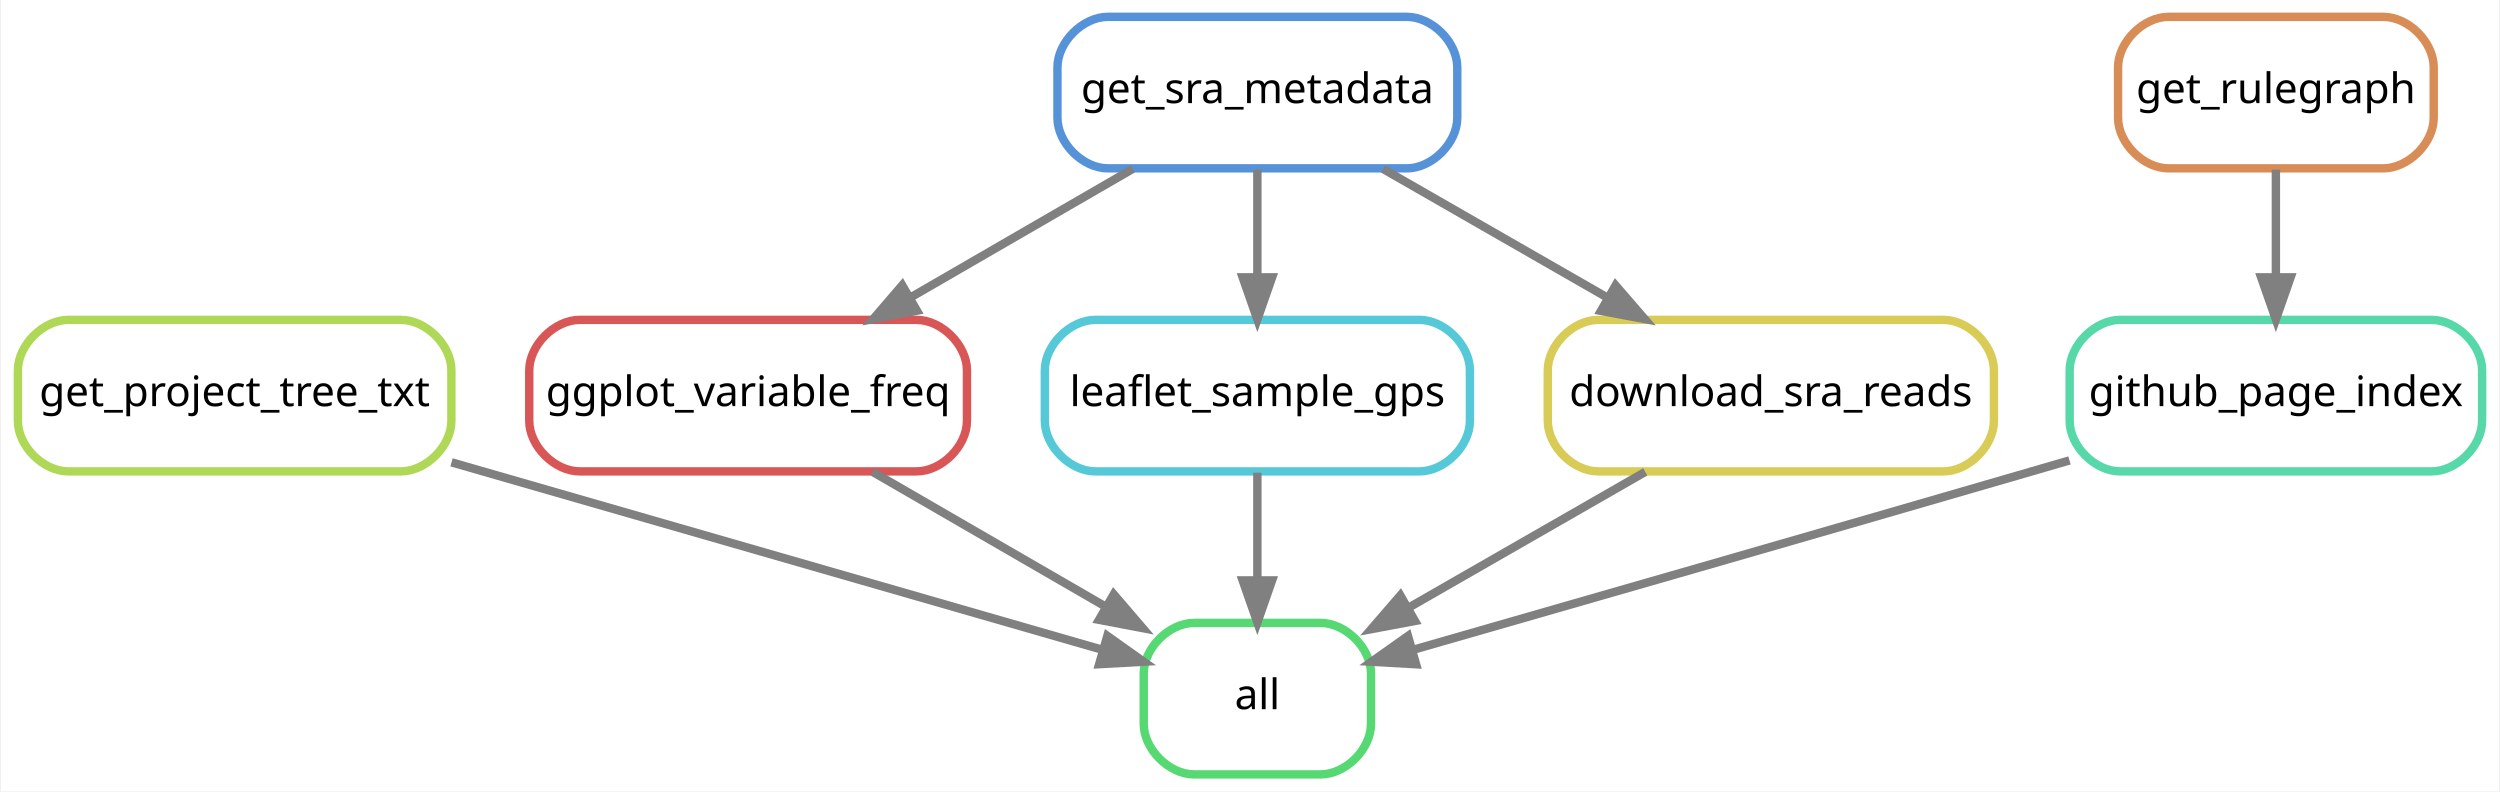
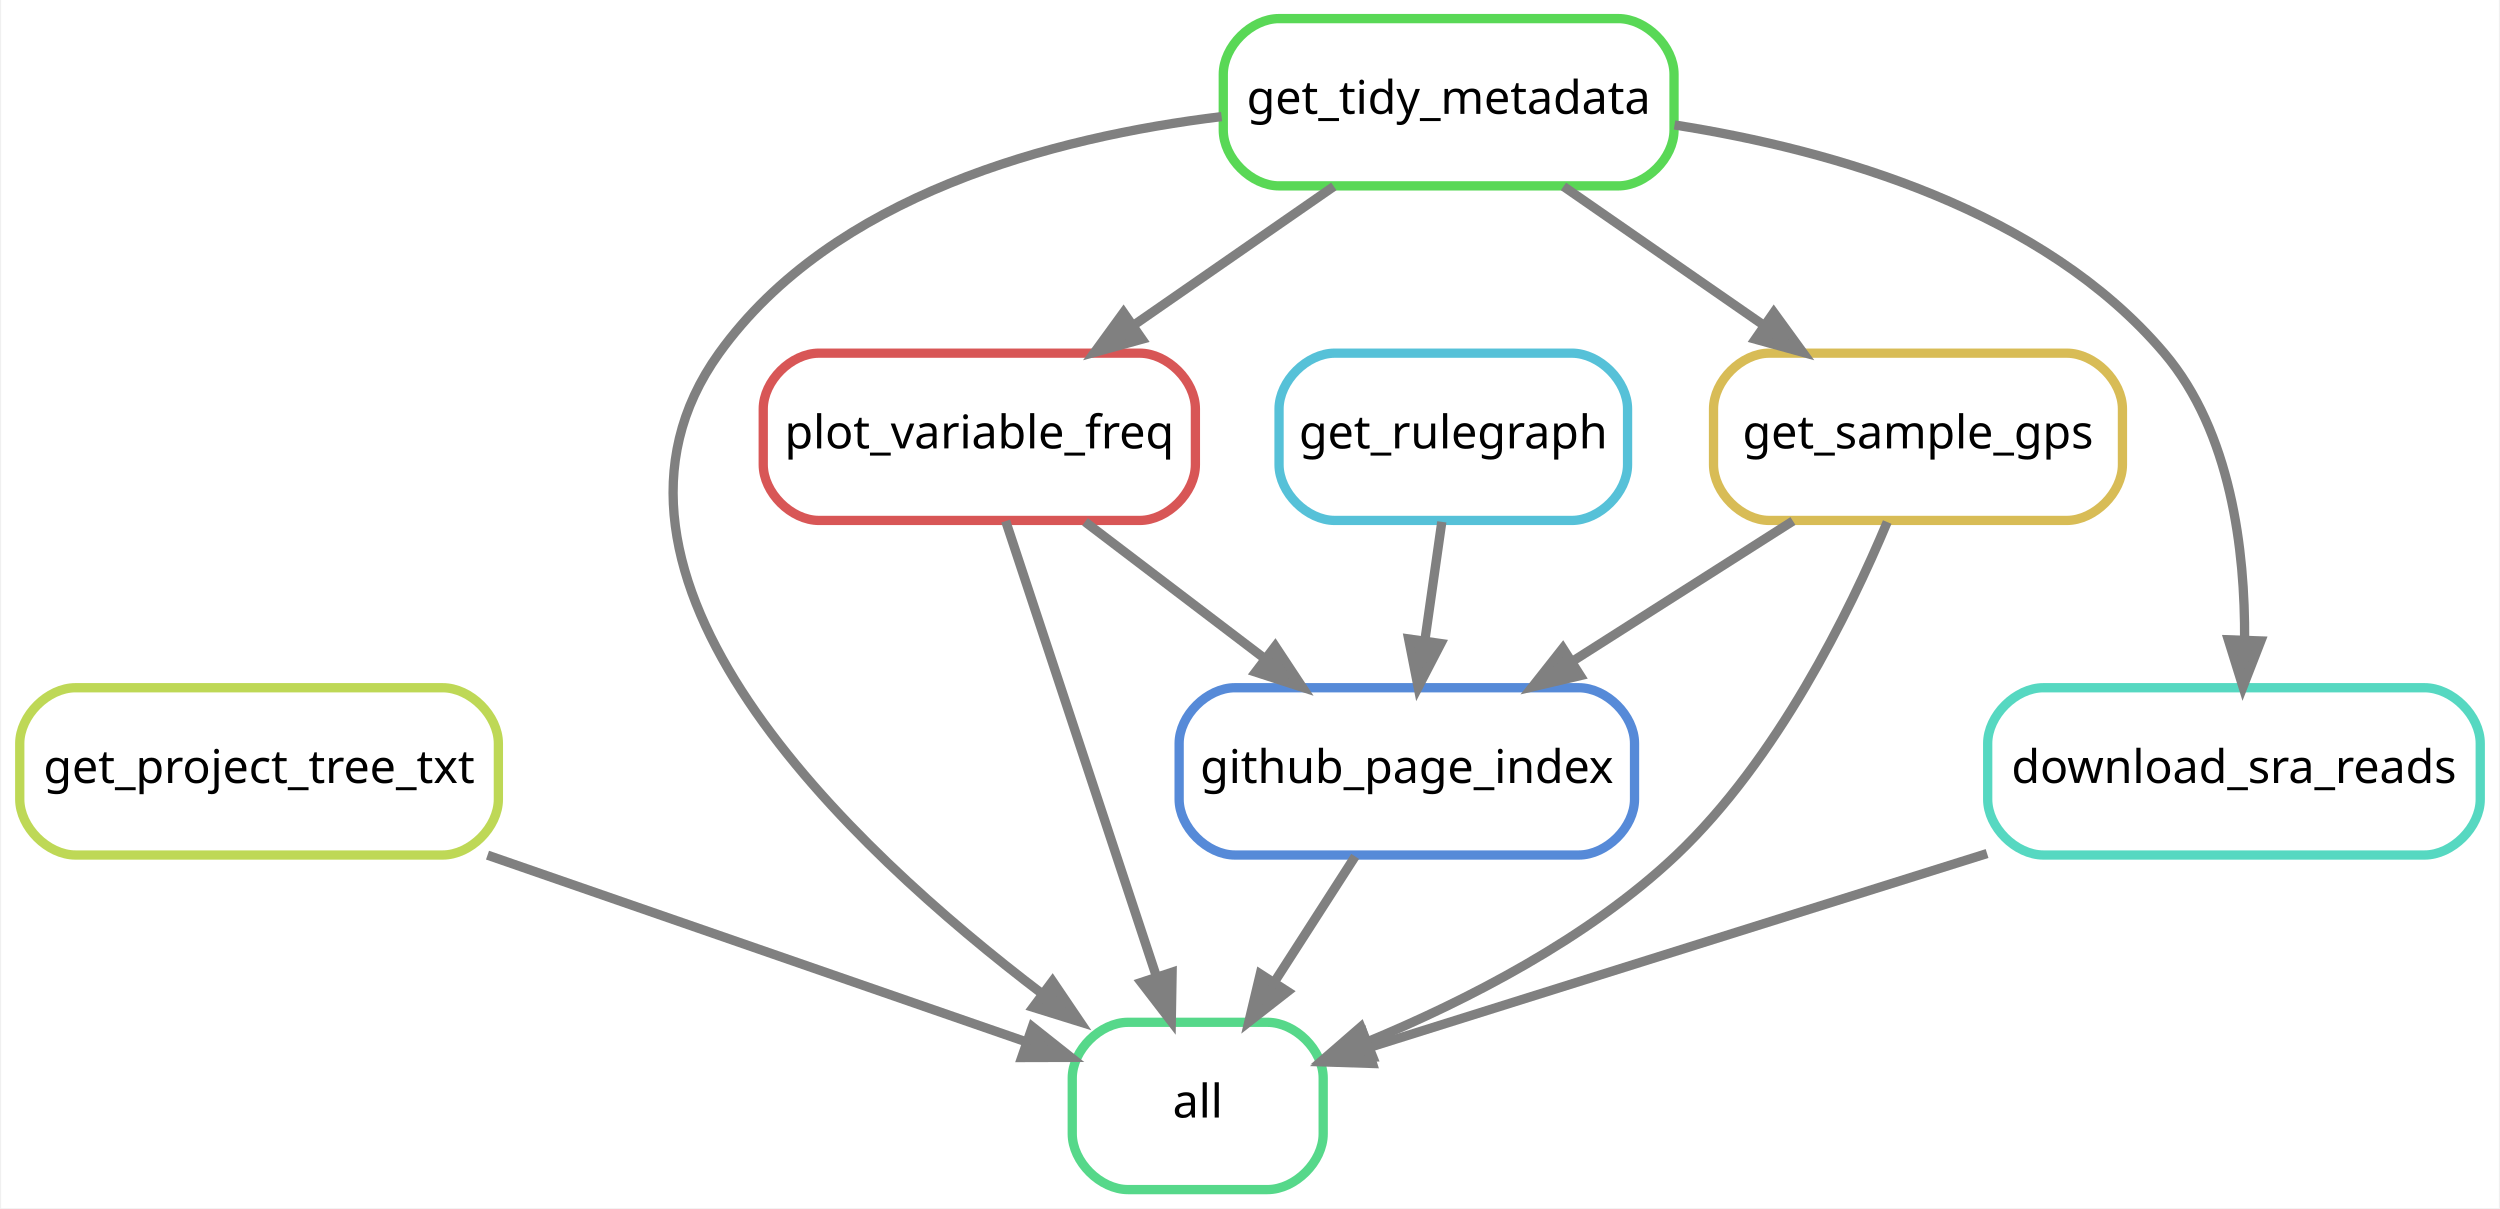
- <svg xmlns="http://www.w3.org/2000/svg" width="594pt" height="188pt" viewBox="0.00 0.00 593.50 188.00">
-   <g id="graph0" class="graph" transform="scale(1 1) rotate(0) translate(4 184)">
-     <polygon fill="white" stroke="none" points="-4,4 -4,-184 589.5,-184 589.5,4 -4,4" />
+ <svg xmlns="http://www.w3.org/2000/svg" width="538pt" height="260pt" viewBox="0.00 0.00 537.50 260.00">
+   <g id="graph0" class="graph" transform="scale(1 1) rotate(0) translate(4 256)">
+     <polygon fill="white" stroke="none" points="-4,4 -4,-256 533.5,-256 533.5,4 -4,4" />
    <g id="node1" class="node">
-       <path fill="none" stroke="#56d873" stroke-width="2" d="M309.5,-36C309.5,-36 279.5,-36 279.5,-36 273.5,-36 267.5,-30 267.5,-24 267.5,-24 267.5,-12 267.5,-12 267.5,-6 273.5,0 279.5,0 279.5,0 309.5,0 309.5,0 315.5,0 321.5,-6 321.5,-12 321.5,-12 321.5,-24 321.5,-24 321.5,-30 315.5,-36 309.5,-36" />
-       <text text-anchor="middle" x="294.5" y="-15.5" font-family="sans" font-size="10.00">all</text>
+       <path fill="none" stroke="#56d88a" stroke-width="2" d="M268.5,-36C268.5,-36 238.5,-36 238.5,-36 232.5,-36 226.5,-30 226.5,-24 226.5,-24 226.5,-12 226.5,-12 226.5,-6 232.5,0 238.5,0 238.5,0 268.5,0 268.5,0 274.5,0 280.5,-6 280.5,-12 280.5,-12 280.5,-24 280.5,-24 280.5,-30 274.5,-36 268.5,-36" />
+       <text text-anchor="middle" x="253.5" y="-15.5" font-family="sans" font-size="10.00">all</text>
    </g>
    <g id="node2" class="node">
-       <path fill="none" stroke="#afd856" stroke-width="2" d="M91,-108C91,-108 12,-108 12,-108 6,-108 0,-102 0,-96 0,-96 0,-84 0,-84 0,-78 6,-72 12,-72 12,-72 91,-72 91,-72 97,-72 103,-78 103,-84 103,-84 103,-96 103,-96 103,-102 97,-108 91,-108" />
+       <path fill="none" stroke="#bed856" stroke-width="2" d="M91,-108C91,-108 12,-108 12,-108 6,-108 0,-102 0,-96 0,-96 0,-84 0,-84 0,-78 6,-72 12,-72 12,-72 91,-72 91,-72 97,-72 103,-78 103,-84 103,-84 103,-96 103,-96 103,-102 97,-108 91,-108" />
      <text text-anchor="middle" x="51.5" y="-87.5" font-family="sans" font-size="10.00">get_project_tree_txt</text>
    </g>
    <g id="edge3" class="edge">
-       <path fill="none" stroke="grey" stroke-width="2" d="M103.03,-74.15C149.5,-60.77 216.67,-41.42 257.85,-29.56" />
-       <polygon fill="grey" stroke="grey" stroke-width="2" points="258.85,-32.91 267.49,-26.78 256.91,-26.19 258.85,-32.91" />
+       <path fill="none" stroke="grey" stroke-width="2" d="M100.66,-71.97C136.43,-59.57 184.1,-43.05 216.64,-31.77" />
+       <polygon fill="grey" stroke="grey" stroke-width="2" points="217.91,-35.04 226.22,-28.45 215.62,-28.42 217.91,-35.04" />
    </g>
    <g id="node3" class="node">
-       <path fill="none" stroke="#d85656" stroke-width="2" d="M213.5,-108C213.5,-108 133.5,-108 133.5,-108 127.5,-108 121.5,-102 121.5,-96 121.5,-96 121.5,-84 121.5,-84 121.5,-78 127.5,-72 133.5,-72 133.5,-72 213.5,-72 213.5,-72 219.5,-72 225.5,-78 225.5,-84 225.5,-84 225.5,-96 225.5,-96 225.5,-102 219.5,-108 213.5,-108" />
-       <text text-anchor="middle" x="173.5" y="-87.5" font-family="sans" font-size="10.00">ggplot_variable_freq</text>
+       <path fill="none" stroke="#59d856" stroke-width="2" d="M344,-252C344,-252 271,-252 271,-252 265,-252 259,-246 259,-240 259,-240 259,-228 259,-228 259,-222 265,-216 271,-216 271,-216 344,-216 344,-216 350,-216 356,-222 356,-228 356,-228 356,-240 356,-240 356,-246 350,-252 344,-252" />
+       <text text-anchor="middle" x="307.5" y="-231.5" font-family="sans" font-size="10.00">get_tidy_metadata</text>
+     </g>
+     <g id="edge4" class="edge">
+       <path fill="none" stroke="grey" stroke-width="2" d="M258.64,-230.91C222.29,-226.48 174.91,-214 150.5,-180 116.3,-132.36 178.4,-73.77 220.14,-42.05" />
+       <polygon fill="grey" stroke="grey" stroke-width="2" points="222.25,-44.85 228.19,-36.08 218.07,-39.23 222.25,-44.85" />
+     </g>
+     <g id="node4" class="node">
+       <path fill="none" stroke="#d85656" stroke-width="2" d="M241,-180C241,-180 172,-180 172,-180 166,-180 160,-174 160,-168 160,-168 160,-156 160,-156 160,-150 166,-144 172,-144 172,-144 241,-144 241,-144 247,-144 253,-150 253,-156 253,-156 253,-168 253,-168 253,-174 247,-180 241,-180" />
+       <text text-anchor="middle" x="206.5" y="-159.5" font-family="sans" font-size="10.00">plot_variable_freq</text>
+     </g>
+     <g id="edge7" class="edge">
+       <path fill="none" stroke="grey" stroke-width="2" d="M282.79,-215.88C269.83,-206.89 253.77,-195.76 239.73,-186.03" />
+       <polygon fill="grey" stroke="grey" stroke-width="2" points="241.52,-183.01 231.3,-180.19 237.53,-188.76 241.52,-183.01" />
+     </g>
+     <g id="node5" class="node">
+       <path fill="none" stroke="#d8bc56" stroke-width="2" d="M440.5,-180C440.5,-180 376.5,-180 376.5,-180 370.5,-180 364.5,-174 364.5,-168 364.5,-168 364.5,-156 364.5,-156 364.5,-150 370.5,-144 376.5,-144 376.5,-144 440.5,-144 440.5,-144 446.5,-144 452.5,-150 452.5,-156 452.5,-156 452.5,-168 452.5,-168 452.5,-174 446.5,-180 440.5,-180" />
+       <text text-anchor="middle" x="408.5" y="-159.5" font-family="sans" font-size="10.00">get_sample_gps</text>
+     </g>
+     <g id="edge8" class="edge">
+       <path fill="none" stroke="grey" stroke-width="2" d="M332.21,-215.88C345.17,-206.89 361.23,-195.76 375.27,-186.03" />
+       <polygon fill="grey" stroke="grey" stroke-width="2" points="377.47,-188.76 383.7,-180.19 373.48,-183.01 377.47,-188.76" />
+     </g>
+     <g id="node6" class="node">
+       <path fill="none" stroke="#56d8c1" stroke-width="2" d="M517.5,-108C517.5,-108 435.5,-108 435.5,-108 429.5,-108 423.5,-102 423.5,-96 423.5,-96 423.5,-84 423.5,-84 423.5,-78 429.5,-72 435.5,-72 435.5,-72 517.5,-72 517.5,-72 523.5,-72 529.5,-78 529.5,-84 529.5,-84 529.5,-96 529.5,-96 529.5,-102 523.5,-108 517.5,-108" />
+       <text text-anchor="middle" x="476.5" y="-87.5" font-family="sans" font-size="10.00">download_sra_reads</text>
+     </g>
+     <g id="edge9" class="edge">
+       <path fill="none" stroke="grey" stroke-width="2" d="M356.11,-229.11C390.68,-223.68 435.45,-210.74 461.5,-180 475.86,-163.06 478.92,-137.59 478.79,-118.23" />
+       <polygon fill="grey" stroke="grey" stroke-width="2" points="482.28,-118.07 478.44,-108.2 475.29,-118.32 482.28,-118.07" />
    </g>
    <g id="edge1" class="edge">
-       <path fill="none" stroke="grey" stroke-width="2" d="M203.1,-71.88C219.78,-62.23 240.75,-50.1 258.39,-39.89" />
-       <polygon fill="grey" stroke="grey" stroke-width="2" points="260.37,-42.79 267.27,-34.75 256.87,-36.73 260.37,-42.79" />
+       <path fill="none" stroke="grey" stroke-width="2" d="M212.17,-143.87C220.21,-119.56 235.02,-74.82 244.56,-46.01" />
+       <polygon fill="grey" stroke="grey" stroke-width="2" points="247.99,-46.78 247.81,-36.19 241.35,-44.58 247.99,-46.78" />
    </g>
-     <g id="node4" class="node">
-       <path fill="none" stroke="#5692d8" stroke-width="2" d="M330,-180C330,-180 259,-180 259,-180 253,-180 247,-174 247,-168 247,-168 247,-156 247,-156 247,-150 253,-144 259,-144 259,-144 330,-144 330,-144 336,-144 342,-150 342,-156 342,-156 342,-168 342,-168 342,-174 336,-180 330,-180" />
-       <text text-anchor="middle" x="294.5" y="-159.5" font-family="sans" font-size="10.00">get_sra_metadata</text>
+     <g id="node7" class="node">
+       <path fill="none" stroke="#568ad8" stroke-width="2" d="M335.5,-108C335.5,-108 261.5,-108 261.5,-108 255.5,-108 249.5,-102 249.5,-96 249.5,-96 249.5,-84 249.5,-84 249.5,-78 255.5,-72 261.5,-72 261.5,-72 335.5,-72 335.5,-72 341.5,-72 347.5,-78 347.5,-84 347.5,-84 347.5,-96 347.5,-96 347.5,-102 341.5,-108 335.5,-108" />
+       <text text-anchor="middle" x="298.5" y="-87.5" font-family="sans" font-size="10.00">github_page_index</text>
+     </g>
+     <g id="edge10" class="edge">
+       <path fill="none" stroke="grey" stroke-width="2" d="M229.24,-143.7C240.94,-134.8 255.36,-123.82 268.01,-114.2" />
+       <polygon fill="grey" stroke="grey" stroke-width="2" points="270.18,-116.94 276.02,-108.1 265.94,-111.37 270.18,-116.94" />
+     </g>
+     <g id="edge2" class="edge">
+       <path fill="none" stroke="grey" stroke-width="2" d="M401.88,-143.66C393.71,-124.17 378.19,-92.56 356.5,-72 337.51,-54 311.23,-40.61 289.97,-31.79" />
+       <polygon fill="grey" stroke="grey" stroke-width="2" points="291.18,-28.51 280.59,-28.06 288.59,-35.01 291.18,-28.51" />
+     </g>
+     <g id="edge12" class="edge">
+       <path fill="none" stroke="grey" stroke-width="2" d="M381.59,-143.88C367.34,-134.81 349.65,-123.55 334.26,-113.76" />
+       <polygon fill="grey" stroke="grey" stroke-width="2" points="335.83,-110.61 325.51,-108.19 332.07,-116.51 335.83,-110.61" />
+     </g>
+     <g id="edge5" class="edge">
+       <path fill="none" stroke="grey" stroke-width="2" d="M423.37,-72.32C382.27,-59.42 326.44,-41.9 290.19,-30.52" />
+       <polygon fill="grey" stroke="grey" stroke-width="2" points="291.11,-27.14 280.52,-27.48 289.01,-33.82 291.11,-27.14" />
    </g>
    <g id="edge6" class="edge">
-       <path fill="none" stroke="grey" stroke-width="2" d="M264.9,-143.88C248.93,-134.64 229.04,-123.13 211.89,-113.21" />
-       <polygon fill="grey" stroke="grey" stroke-width="2" points="213.62,-110.17 203.21,-108.19 210.12,-116.23 213.62,-110.17" />
-     </g>
-     <g id="node5" class="node">
-       <path fill="none" stroke="#56c9d8" stroke-width="2" d="M333,-108C333,-108 256,-108 256,-108 250,-108 244,-102 244,-96 244,-96 244,-84 244,-84 244,-78 250,-72 256,-72 256,-72 333,-72 333,-72 339,-72 345,-78 345,-84 345,-84 345,-96 345,-96 345,-102 339,-108 333,-108" />
-       <text text-anchor="middle" x="294.5" y="-87.5" font-family="sans" font-size="10.00">leaflet_sample_gps</text>
-     </g>
-     <g id="edge7" class="edge">
-       <path fill="none" stroke="grey" stroke-width="2" d="M294.5,-143.7C294.5,-135.98 294.5,-126.71 294.5,-118.11" />
-       <polygon fill="grey" stroke="grey" stroke-width="2" points="298,-118.1 294.5,-108.1 291,-118.1 298,-118.1" />
-     </g>
-     <g id="node6" class="node">
-       <path fill="none" stroke="#d8cb56" stroke-width="2" d="M457.5,-108C457.5,-108 375.5,-108 375.5,-108 369.5,-108 363.5,-102 363.5,-96 363.5,-96 363.5,-84 363.5,-84 363.5,-78 369.5,-72 375.5,-72 375.5,-72 457.5,-72 457.5,-72 463.5,-72 469.5,-78 469.5,-84 469.5,-84 469.5,-96 469.5,-96 469.5,-102 463.5,-108 457.5,-108" />
-       <text text-anchor="middle" x="416.5" y="-87.5" font-family="sans" font-size="10.00">download_sra_reads</text>
-     </g>
-     <g id="edge8" class="edge">
-       <path fill="none" stroke="grey" stroke-width="2" d="M324.34,-143.88C340.44,-134.64 360.5,-123.13 377.79,-113.21" />
-       <polygon fill="grey" stroke="grey" stroke-width="2" points="379.61,-116.2 386.54,-108.19 376.13,-110.13 379.61,-116.2" />
-     </g>
-     <g id="edge4" class="edge">
-       <path fill="none" stroke="grey" stroke-width="2" d="M294.5,-71.7C294.5,-63.98 294.5,-54.71 294.5,-46.11" />
-       <polygon fill="grey" stroke="grey" stroke-width="2" points="298,-46.1 294.5,-36.1 291,-46.1 298,-46.1" />
-     </g>
-     <g id="edge2" class="edge">
-       <path fill="none" stroke="grey" stroke-width="2" d="M386.66,-71.88C369.72,-62.16 348.39,-49.92 330.53,-39.67" />
-       <polygon fill="grey" stroke="grey" stroke-width="2" points="331.95,-36.46 321.54,-34.51 328.47,-42.53 331.95,-36.46" />
-     </g>
-     <g id="node7" class="node">
-       <path fill="none" stroke="#56d8a9" stroke-width="2" d="M573.5,-108C573.5,-108 499.5,-108 499.5,-108 493.5,-108 487.5,-102 487.5,-96 487.5,-96 487.5,-84 487.5,-84 487.5,-78 493.5,-72 499.5,-72 499.5,-72 573.5,-72 573.5,-72 579.5,-72 585.5,-78 585.5,-84 585.5,-84 585.5,-96 585.5,-96 585.5,-102 579.5,-108 573.5,-108" />
-       <text text-anchor="middle" x="536.5" y="-87.5" font-family="sans" font-size="10.00">github_page_index</text>
-     </g>
-     <g id="edge5" class="edge">
-       <path fill="none" stroke="grey" stroke-width="2" d="M487.46,-74.61C484.43,-73.72 481.42,-72.85 478.5,-72 427.58,-57.2 368.68,-40.27 331.52,-29.61" />
-       <polygon fill="grey" stroke="grey" stroke-width="2" points="332.21,-26.17 321.63,-26.77 330.28,-32.89 332.21,-26.17" />
+       <path fill="none" stroke="grey" stroke-width="2" d="M287.38,-71.7C282.14,-63.56 275.8,-53.69 270.02,-44.7" />
+       <polygon fill="grey" stroke="grey" stroke-width="2" points="272.85,-42.62 264.5,-36.1 266.96,-46.41 272.85,-42.62" />
    </g>
    <g id="node8" class="node">
-       <path fill="none" stroke="#d88d56" stroke-width="2" d="M562,-180C562,-180 511,-180 511,-180 505,-180 499,-174 499,-168 499,-168 499,-156 499,-156 499,-150 505,-144 511,-144 511,-144 562,-144 562,-144 568,-144 574,-150 574,-156 574,-156 574,-168 574,-168 574,-174 568,-180 562,-180" />
-       <text text-anchor="middle" x="536.5" y="-159.5" font-family="sans" font-size="10.00">get_rulegraph</text>
+       <path fill="none" stroke="#56c1d8" stroke-width="2" d="M334,-180C334,-180 283,-180 283,-180 277,-180 271,-174 271,-168 271,-168 271,-156 271,-156 271,-150 277,-144 283,-144 283,-144 334,-144 334,-144 340,-144 346,-150 346,-156 346,-156 346,-168 346,-168 346,-174 340,-180 334,-180" />
+       <text text-anchor="middle" x="308.5" y="-159.5" font-family="sans" font-size="10.00">get_rulegraph</text>
    </g>
-     <g id="edge9" class="edge">
-       <path fill="none" stroke="grey" stroke-width="2" d="M536.5,-143.7C536.5,-135.98 536.5,-126.71 536.5,-118.11" />
-       <polygon fill="grey" stroke="grey" stroke-width="2" points="540,-118.1 536.5,-108.1 533,-118.1 540,-118.1" />
+     <g id="edge11" class="edge">
+       <path fill="none" stroke="grey" stroke-width="2" d="M306.03,-143.7C304.93,-135.98 303.6,-126.71 302.37,-118.11" />
+       <polygon fill="grey" stroke="grey" stroke-width="2" points="305.82,-117.51 300.94,-108.1 298.89,-118.5 305.82,-117.51" />
    </g>
  </g>
</svg>
